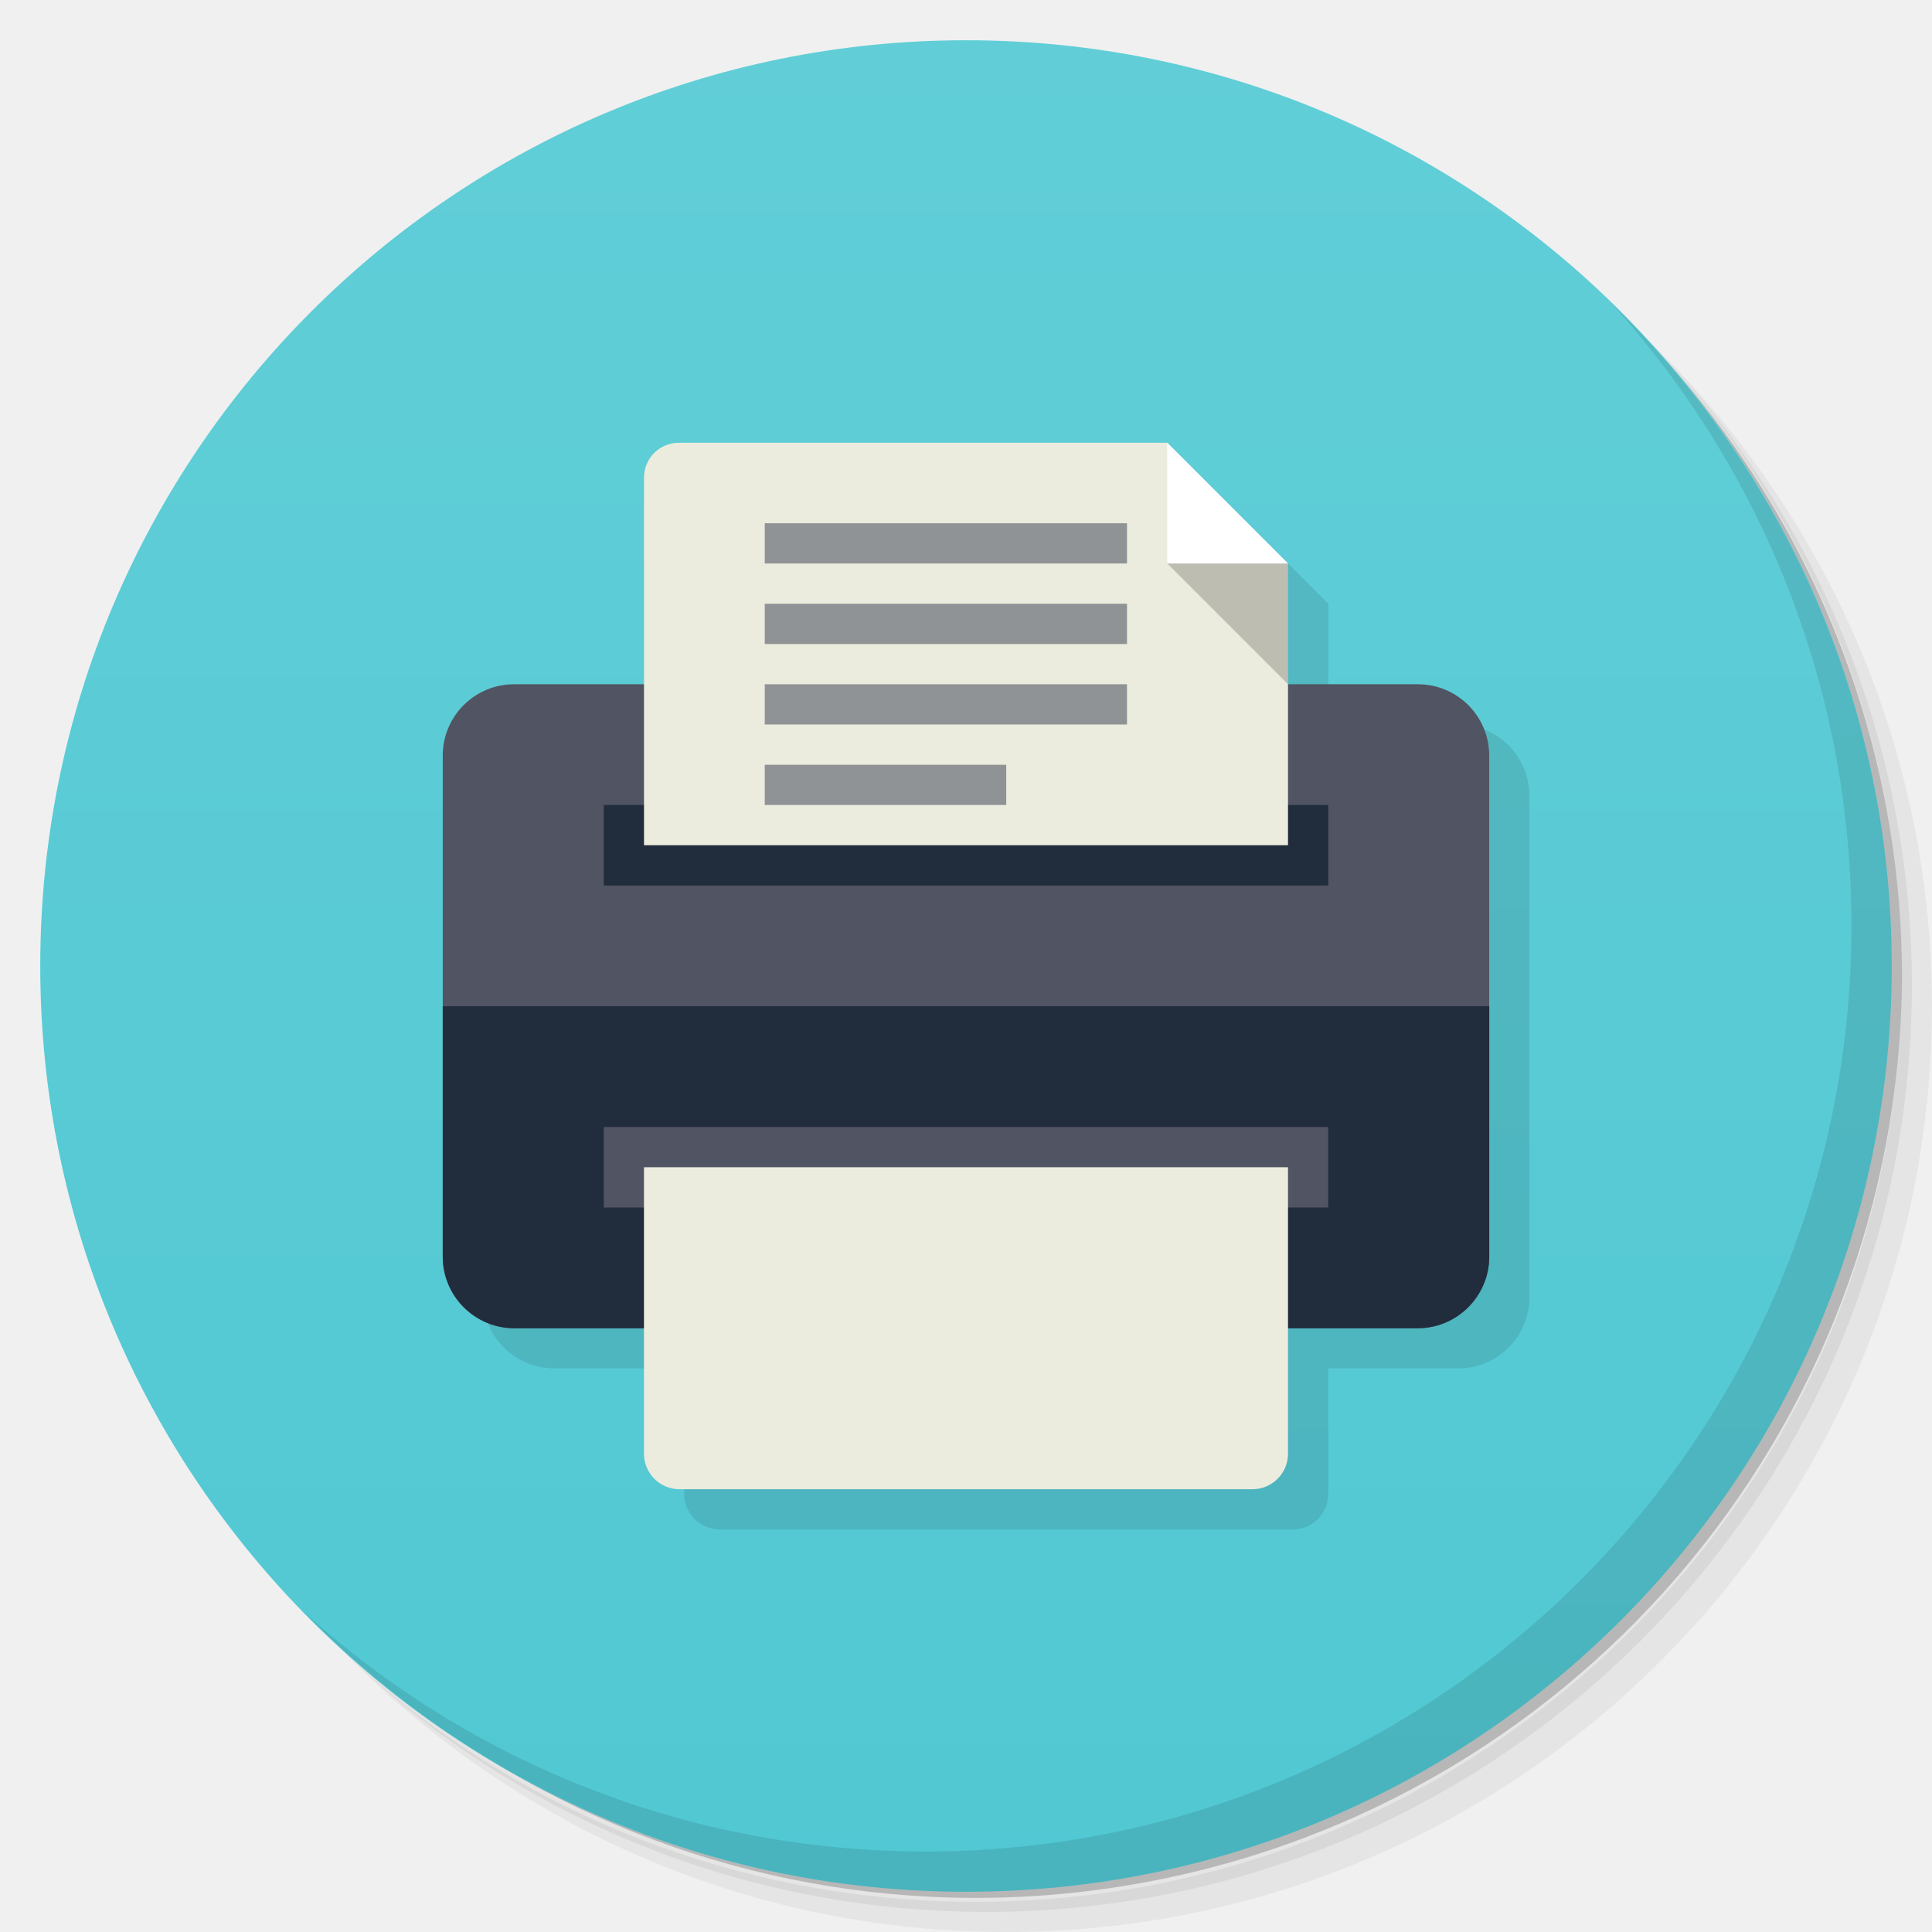
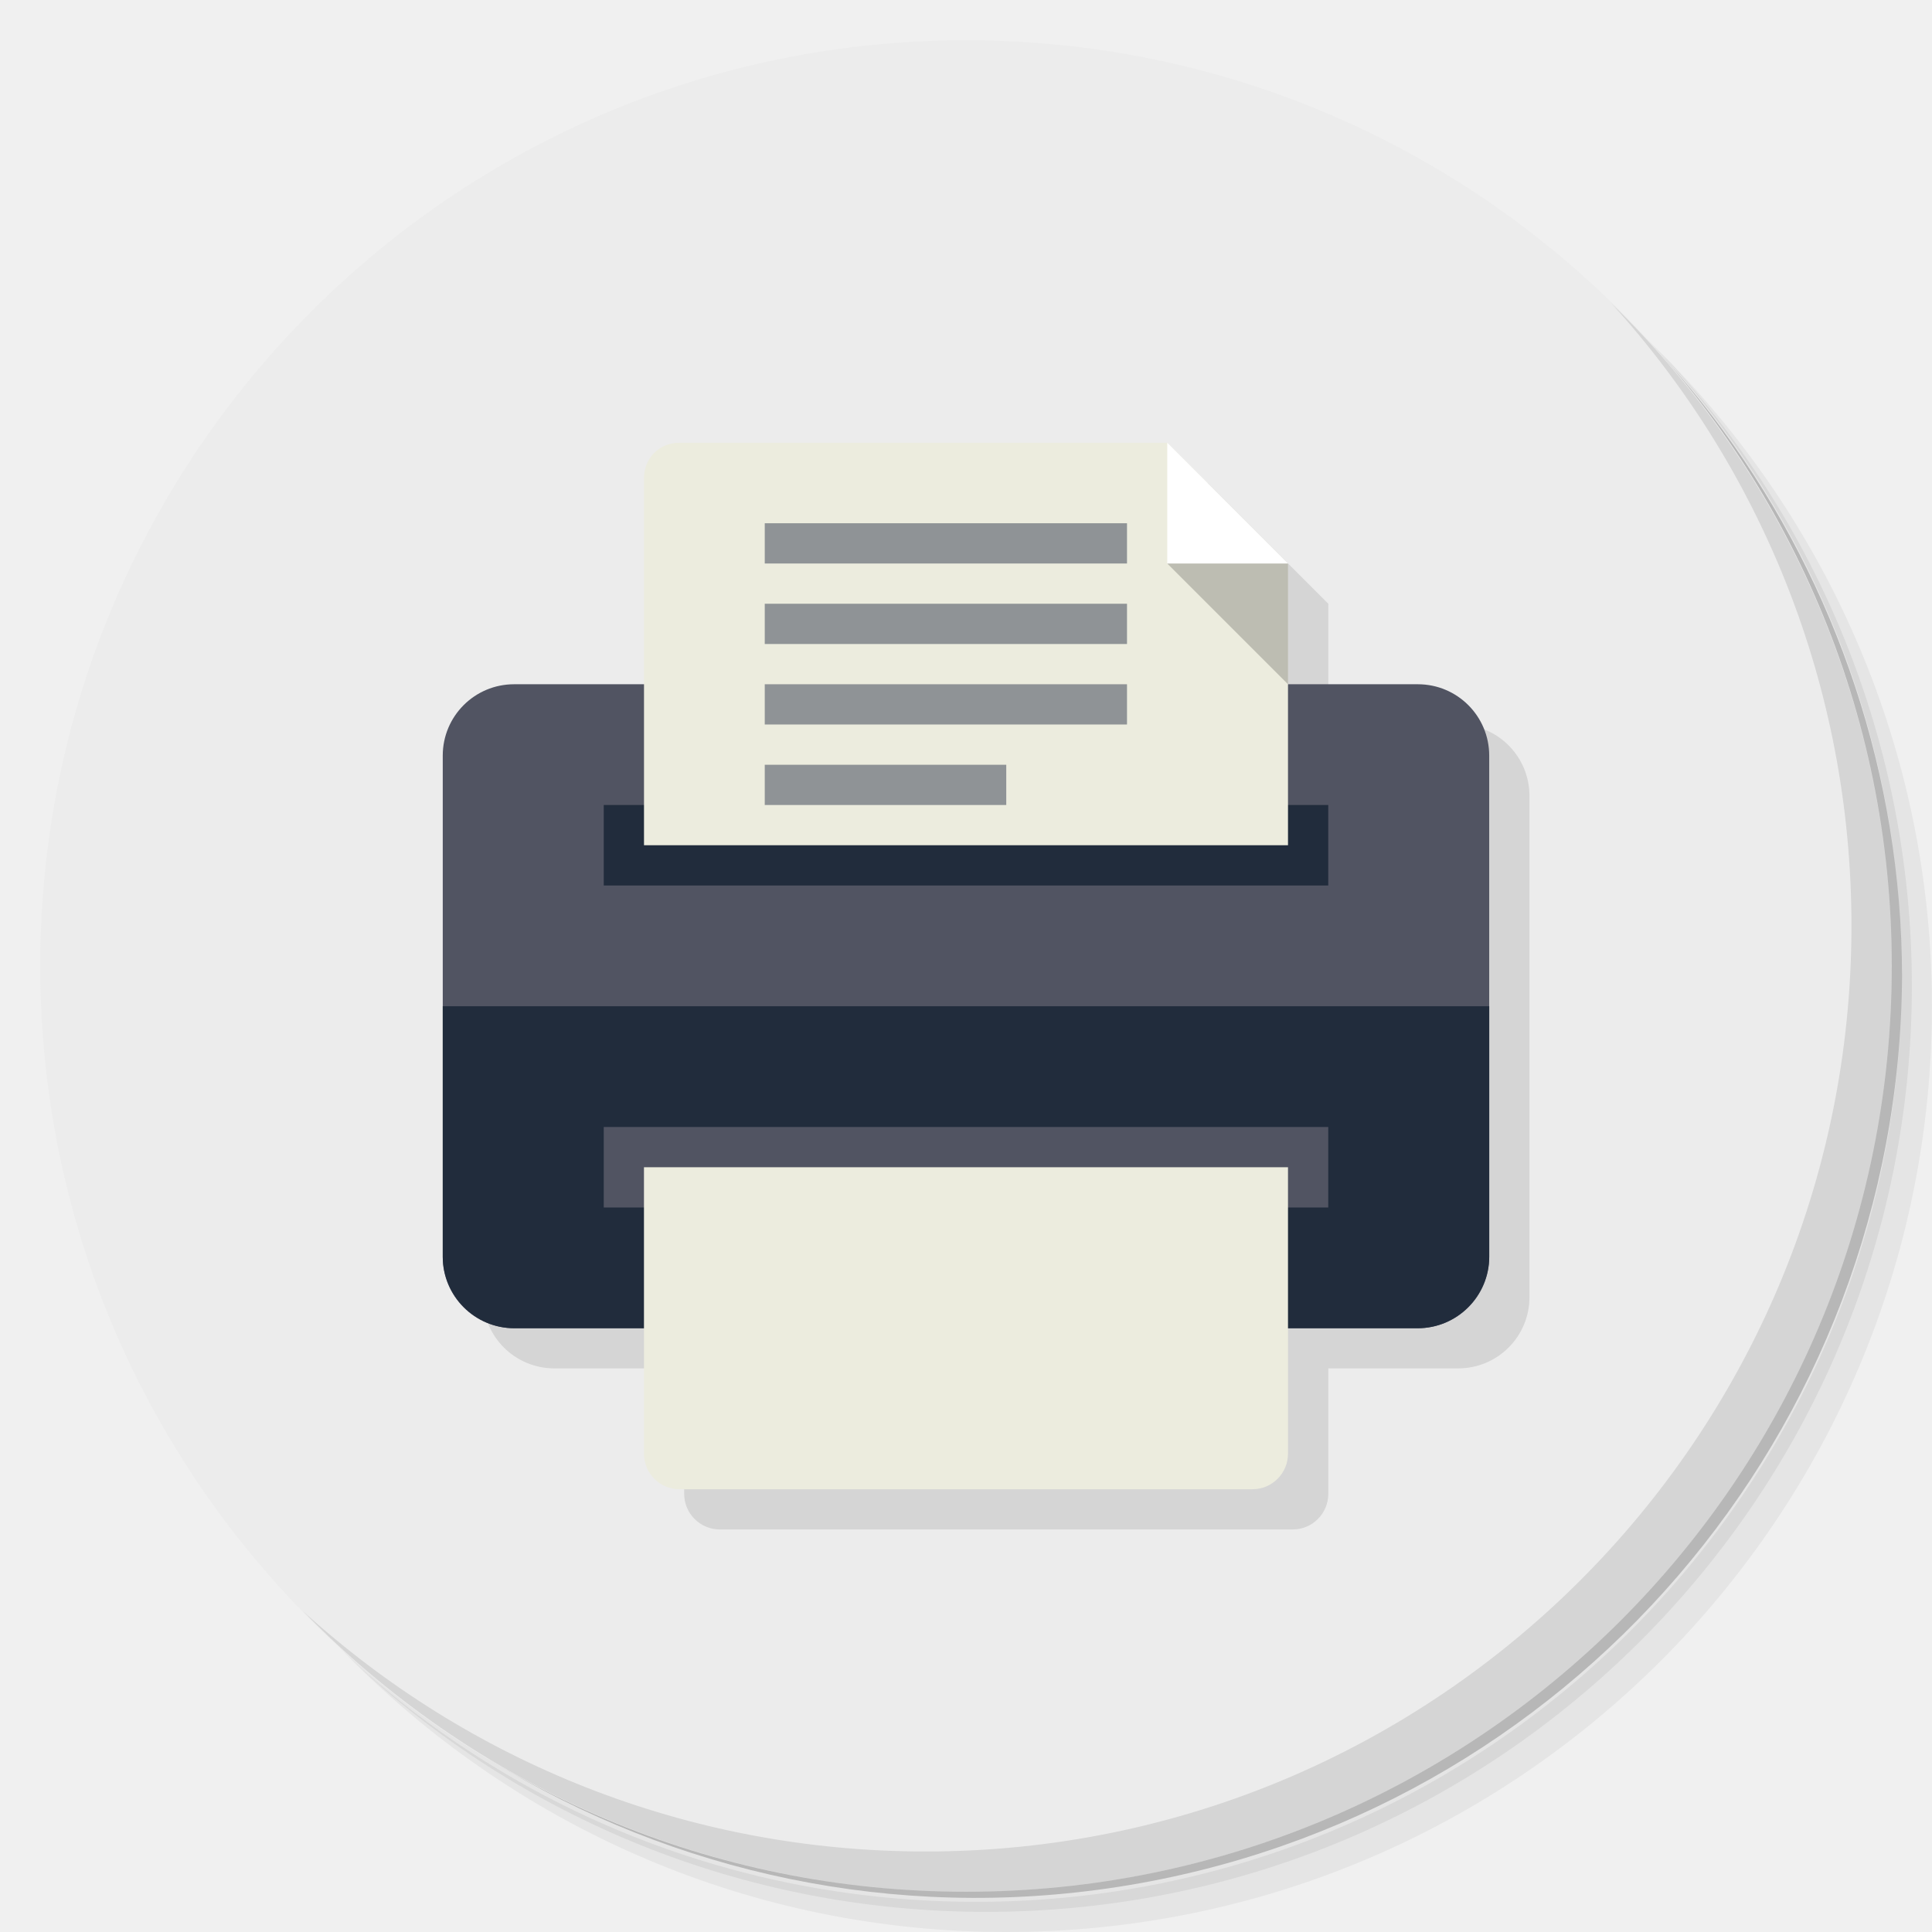
- <svg xmlns="http://www.w3.org/2000/svg" xmlns:xlink="http://www.w3.org/1999/xlink" viewBox="0 0 48 48">
-   <defs>
+ <svg xmlns="http://www.w3.org/2000/svg" xmlns:xlink="http://www.w3.org/1999/xlink" viewBox="0 0 48 48" id="svg2" version="1.1">
+   <defs id="defs4">
    <linearGradient id="linearGradient3764" x1="1" x2="47" gradientUnits="userSpaceOnUse" gradientTransform="matrix(0,-1,1,0,-1.5e-6,48)">
-       <stop style="stop-color:#51c8d3;stop-opacity:1" />
-       <stop offset="1" style="stop-color:#61ced7;stop-opacity:1" />
+       <stop style="stop-color:#51c8d3;stop-opacity:1" id="stop7" />
+       <stop offset="1" style="stop-color:#61ced7;stop-opacity:1" id="stop9" />
    </linearGradient>
  </defs>
-   <g>
-     <path d="m 36.31 5 c 5.859 4.062 9.688 10.831 9.688 18.5 c 0 12.426 -10.07 22.5 -22.5 22.5 c -7.669 0 -14.438 -3.828 -18.5 -9.688 c 1.037 1.822 2.306 3.499 3.781 4.969 c 4.085 3.712 9.514 5.969 15.469 5.969 c 12.703 0 23 -10.298 23 -23 c 0 -5.954 -2.256 -11.384 -5.969 -15.469 c -1.469 -1.475 -3.147 -2.744 -4.969 -3.781 z m 4.969 3.781 c 3.854 4.113 6.219 9.637 6.219 15.719 c 0 12.703 -10.297 23 -23 23 c -6.081 0 -11.606 -2.364 -15.719 -6.219 c 4.16 4.144 9.883 6.719 16.219 6.719 c 12.703 0 23 -10.298 23 -23 c 0 -6.335 -2.575 -12.06 -6.719 -16.219 z" style="opacity:0.05" />
-     <path d="m 41.28 8.781 c 3.712 4.085 5.969 9.514 5.969 15.469 c 0 12.703 -10.297 23 -23 23 c -5.954 0 -11.384 -2.256 -15.469 -5.969 c 4.113 3.854 9.637 6.219 15.719 6.219 c 12.703 0 23 -10.298 23 -23 c 0 -6.081 -2.364 -11.606 -6.219 -15.719 z" style="opacity:0.1" />
-     <path d="m 31.25 2.375 c 8.615 3.154 14.75 11.417 14.75 21.13 c 0 12.426 -10.07 22.5 -22.5 22.5 c -9.708 0 -17.971 -6.135 -21.12 -14.75 a 23 23 0 0 0 44.875 -7 a 23 23 0 0 0 -16 -21.875 z" style="opacity:0.2" />
+   <g id="g11">
+     <path d="m 36.31 5 c 5.859 4.062 9.688 10.831 9.688 18.5 c 0 12.426 -10.07 22.5 -22.5 22.5 c -7.669 0 -14.438 -3.828 -18.5 -9.688 c 1.037 1.822 2.306 3.499 3.781 4.969 c 4.085 3.712 9.514 5.969 15.469 5.969 c 12.703 0 23 -10.298 23 -23 c 0 -5.954 -2.256 -11.384 -5.969 -15.469 c -1.469 -1.475 -3.147 -2.744 -4.969 -3.781 z m 4.969 3.781 c 3.854 4.113 6.219 9.637 6.219 15.719 c 0 12.703 -10.297 23 -23 23 c -6.081 0 -11.606 -2.364 -15.719 -6.219 c 4.16 4.144 9.883 6.719 16.219 6.719 c 12.703 0 23 -10.298 23 -23 c 0 -6.335 -2.575 -12.06 -6.719 -16.219 z" style="opacity:0.05" id="path13" />
+     <path d="m 41.28 8.781 c 3.712 4.085 5.969 9.514 5.969 15.469 c 0 12.703 -10.297 23 -23 23 c -5.954 0 -11.384 -2.256 -15.469 -5.969 c 4.113 3.854 9.637 6.219 15.719 6.219 c 12.703 0 23 -10.298 23 -23 c 0 -6.081 -2.364 -11.606 -6.219 -15.719 z" style="opacity:0.1" id="path15" />
+     <path d="m 31.25 2.375 c 8.615 3.154 14.75 11.417 14.75 21.13 c 0 12.426 -10.07 22.5 -22.5 22.5 c -9.708 0 -17.971 -6.135 -21.12 -14.75 a 23 23 0 0 0 44.875 -7 a 23 23 0 0 0 -16 -21.875 z" style="opacity:0.2" id="path17" />
  </g>
-   <g>
-     <path d="m 24 1 c 12.703 0 23 10.297 23 23 c 0 12.703 -10.297 23 -23 23 -12.703 0 -23 -10.297 -23 -23 0 -12.703 10.297 -23 23 -23 z" style="fill:url(#linearGradient3764);fill-opacity:1" />
+   <g id="g19" style="fill:#ececec;fill-opacity:1">
+     <path d="m 24 1 c 12.703 0 23 10.297 23 23 c 0 12.703 -10.297 23 -23 23 -12.703 0 -23 -10.297 -23 -23 0 -12.703 10.297 -23 23 -23 z" style="fill:#ececec;fill-opacity:1" id="path21" />
  </g>
-   <g>
-     <g>
-       <g transform="translate(1,1)">
-         <g style="opacity:0.1">
-           <g>
-             <path d="m 17.875 12 c -0.492 0 -0.875 0.383 -0.875 0.875 l 0 5.125 l -3.227 0 c -0.98 0 -1.773 0.793 -1.773 1.773 l 0 12.453 c 0 0.98 0.793 1.771 1.773 1.771 l 3.225 0 l 0 3.115 c 0 0.492 0.397 0.887 0.889 0.887 l 14.227 0 c 0.492 0 0.887 -0.395 0.887 -0.887 l 0 -3.115 l 3.227 0 c 0.98 0 1.771 -0.791 1.771 -1.771 l 0 -12.453 c 0 -0.98 -0.791 -1.773 -1.771 -1.773 l -3.227 0 l 0 -3 l -3 -3 l -12.12 0 z" transform="translate(-1,-1)" style="fill:#000;fill-opacity:1;stroke:none;fill-rule:nonzero" />
-             <use xlink:href="#SVGCleanerId_0" />
+   <g id="g23">
+     <g id="g25">
+       <g transform="translate(1,1)" id="g27">
+         <g style="opacity:0.1" id="g29">
+           <g id="g31">
+             <path d="m 17.875 12 c -0.492 0 -0.875 0.383 -0.875 0.875 l 0 5.125 l -3.227 0 c -0.98 0 -1.773 0.793 -1.773 1.773 l 0 12.453 c 0 0.98 0.793 1.771 1.773 1.771 l 3.225 0 l 0 3.115 c 0 0.492 0.397 0.887 0.889 0.887 l 14.227 0 c 0.492 0 0.887 -0.395 0.887 -0.887 l 0 -3.115 l 3.227 0 c 0.98 0 1.771 -0.791 1.771 -1.771 l 0 -12.453 c 0 -0.98 -0.791 -1.773 -1.771 -1.773 l -3.227 0 l 0 -3 l -3 -3 l -12.12 0 z" transform="translate(-1,-1)" style="fill:#000;fill-opacity:1;stroke:none;fill-rule:nonzero" id="path33" />
+             <use xlink:href="#SVGCleanerId_0" id="use35" />
          </g>
        </g>
      </g>
    </g>
  </g>
-   <g>
-     <g>
-       <g>
-         <path d="m 12.773,17 22.453,0 c 0.98,0 1.773,0.793 1.773,1.773 l 0,12.453 c 0,0.98 -0.793,1.773 -1.773,1.773 l -22.453,0 C 11.793,32.999 11,32.206 11,31.226 L 11,18.773 C 11,17.793 11.793,17 12.773,17 m 0,0" style="fill:#515462;fill-opacity:1;stroke:none;fill-rule:nonzero" />
-         <path d="m 11,25 0,6.219 C 11,32.199 11.801,33 12.781,33 l 22.438,0 C 36.199,33 37,32.199 37,31.219 L 37,25 m -26,0" style="fill:#212c3c;fill-opacity:1;stroke:none;fill-rule:nonzero" />
-         <path d="m 15 20 18 0 0 2 -18 0 m 0 -2" style="fill:#212c3c;fill-opacity:1;stroke:none;fill-rule:nonzero" />
-         <path d="M 16.875,11 C 16.383,11 16,11.383 16,11.875 l 0,9.125 16,0 0,-7 -3,-3 m -12.12,0" style="fill:#ececde;fill-opacity:1;stroke:none;fill-rule:nonzero" />
-         <path d="m 15 28 18 0 0 2 -18 0 m 0 -2" style="fill:#515462;fill-opacity:1;stroke:none;fill-rule:nonzero" />
-         <path d="m 32,29 0,7.113 C 32,36.605 31.605,37 31.113,37 l -14.227,0 c -0.492,0 -0.887,-0.395 -0.887,-0.887 l 0,-7.113 m 16,0" style="fill:#ececde;fill-opacity:1;stroke:none;fill-rule:nonzero" />
-         <path d="m 29 11 0 3 3 0 m -3 -3" style="fill:#fff;fill-opacity:1;stroke:none;fill-rule:nonzero" />
+   <g id="g37">
+     <g id="g39">
+       <g id="g41">
+         <path d="m 12.773,17 22.453,0 c 0.98,0 1.773,0.793 1.773,1.773 l 0,12.453 c 0,0.98 -0.793,1.773 -1.773,1.773 l -22.453,0 C 11.793,32.999 11,32.206 11,31.226 L 11,18.773 C 11,17.793 11.793,17 12.773,17 m 0,0" style="fill:#515462;fill-opacity:1;stroke:none;fill-rule:nonzero" id="path43" />
+         <path d="m 11,25 0,6.219 C 11,32.199 11.801,33 12.781,33 l 22.438,0 C 36.199,33 37,32.199 37,31.219 L 37,25 m -26,0" style="fill:#212c3c;fill-opacity:1;stroke:none;fill-rule:nonzero" id="path45" />
+         <path d="m 15 20 18 0 0 2 -18 0 m 0 -2" style="fill:#212c3c;fill-opacity:1;stroke:none;fill-rule:nonzero" id="path47" />
+         <path d="M 16.875,11 C 16.383,11 16,11.383 16,11.875 l 0,9.125 16,0 0,-7 -3,-3 m -12.12,0" style="fill:#ececde;fill-opacity:1;stroke:none;fill-rule:nonzero" id="path49" />
+         <path d="m 15 28 18 0 0 2 -18 0 m 0 -2" style="fill:#515462;fill-opacity:1;stroke:none;fill-rule:nonzero" id="path51" />
+         <path d="m 32,29 0,7.113 C 32,36.605 31.605,37 31.113,37 l -14.227,0 c -0.492,0 -0.887,-0.395 -0.887,-0.887 l 0,-7.113 m 16,0" style="fill:#ececde;fill-opacity:1;stroke:none;fill-rule:nonzero" id="path53" />
+         <path d="m 29 11 0 3 3 0 m -3 -3" style="fill:#fff;fill-opacity:1;stroke:none;fill-rule:nonzero" id="path55" />
        <path d="m 29 14 3 0 0 3 m -3 -3" id="SVGCleanerId_0" style="fill:#000;fill-opacity:0.2;stroke:none;fill-rule:nonzero" />
-         <path d="m 19 13 9 0 0 1 -9 0 m 0 -1" style="fill:#696e78;fill-opacity:0.702;stroke:none;fill-rule:nonzero" />
-         <path d="m 19 15 9 0 0 1 -9 0 m 0 -1" style="fill:#696e78;fill-opacity:0.702;stroke:none;fill-rule:nonzero" />
-         <path d="m 19 17 9 0 0 1 -9 0 m 0 -1" style="fill:#696e78;fill-opacity:0.702;stroke:none;fill-rule:nonzero" />
-         <path d="m 19 19 6 0 0 1 -6 0 m 0 -1" style="fill:#696e78;fill-opacity:0.702;stroke:none;fill-rule:nonzero" />
+         <path d="m 19 13 9 0 0 1 -9 0 m 0 -1" style="fill:#696e78;fill-opacity:0.702;stroke:none;fill-rule:nonzero" id="path58" />
+         <path d="m 19 15 9 0 0 1 -9 0 m 0 -1" style="fill:#696e78;fill-opacity:0.702;stroke:none;fill-rule:nonzero" id="path60" />
+         <path d="m 19 17 9 0 0 1 -9 0 m 0 -1" style="fill:#696e78;fill-opacity:0.702;stroke:none;fill-rule:nonzero" id="path62" />
+         <path d="m 19 19 6 0 0 1 -6 0 m 0 -1" style="fill:#696e78;fill-opacity:0.702;stroke:none;fill-rule:nonzero" id="path64" />
      </g>
    </g>
  </g>
-   <g>
-     <path d="m 40.03 7.531 c 3.712 4.084 5.969 9.514 5.969 15.469 0 12.703 -10.297 23 -23 23 c -5.954 0 -11.384 -2.256 -15.469 -5.969 4.178 4.291 10.01 6.969 16.469 6.969 c 12.703 0 23 -10.298 23 -23 0 -6.462 -2.677 -12.291 -6.969 -16.469 z" style="opacity:0.1" />
+   <g id="g66">
+     <path d="m 40.03 7.531 c 3.712 4.084 5.969 9.514 5.969 15.469 0 12.703 -10.297 23 -23 23 c -5.954 0 -11.384 -2.256 -15.469 -5.969 4.178 4.291 10.01 6.969 16.469 6.969 c 12.703 0 23 -10.298 23 -23 0 -6.462 -2.677 -12.291 -6.969 -16.469 z" style="opacity:0.1" id="path68" />
  </g>
</svg>
